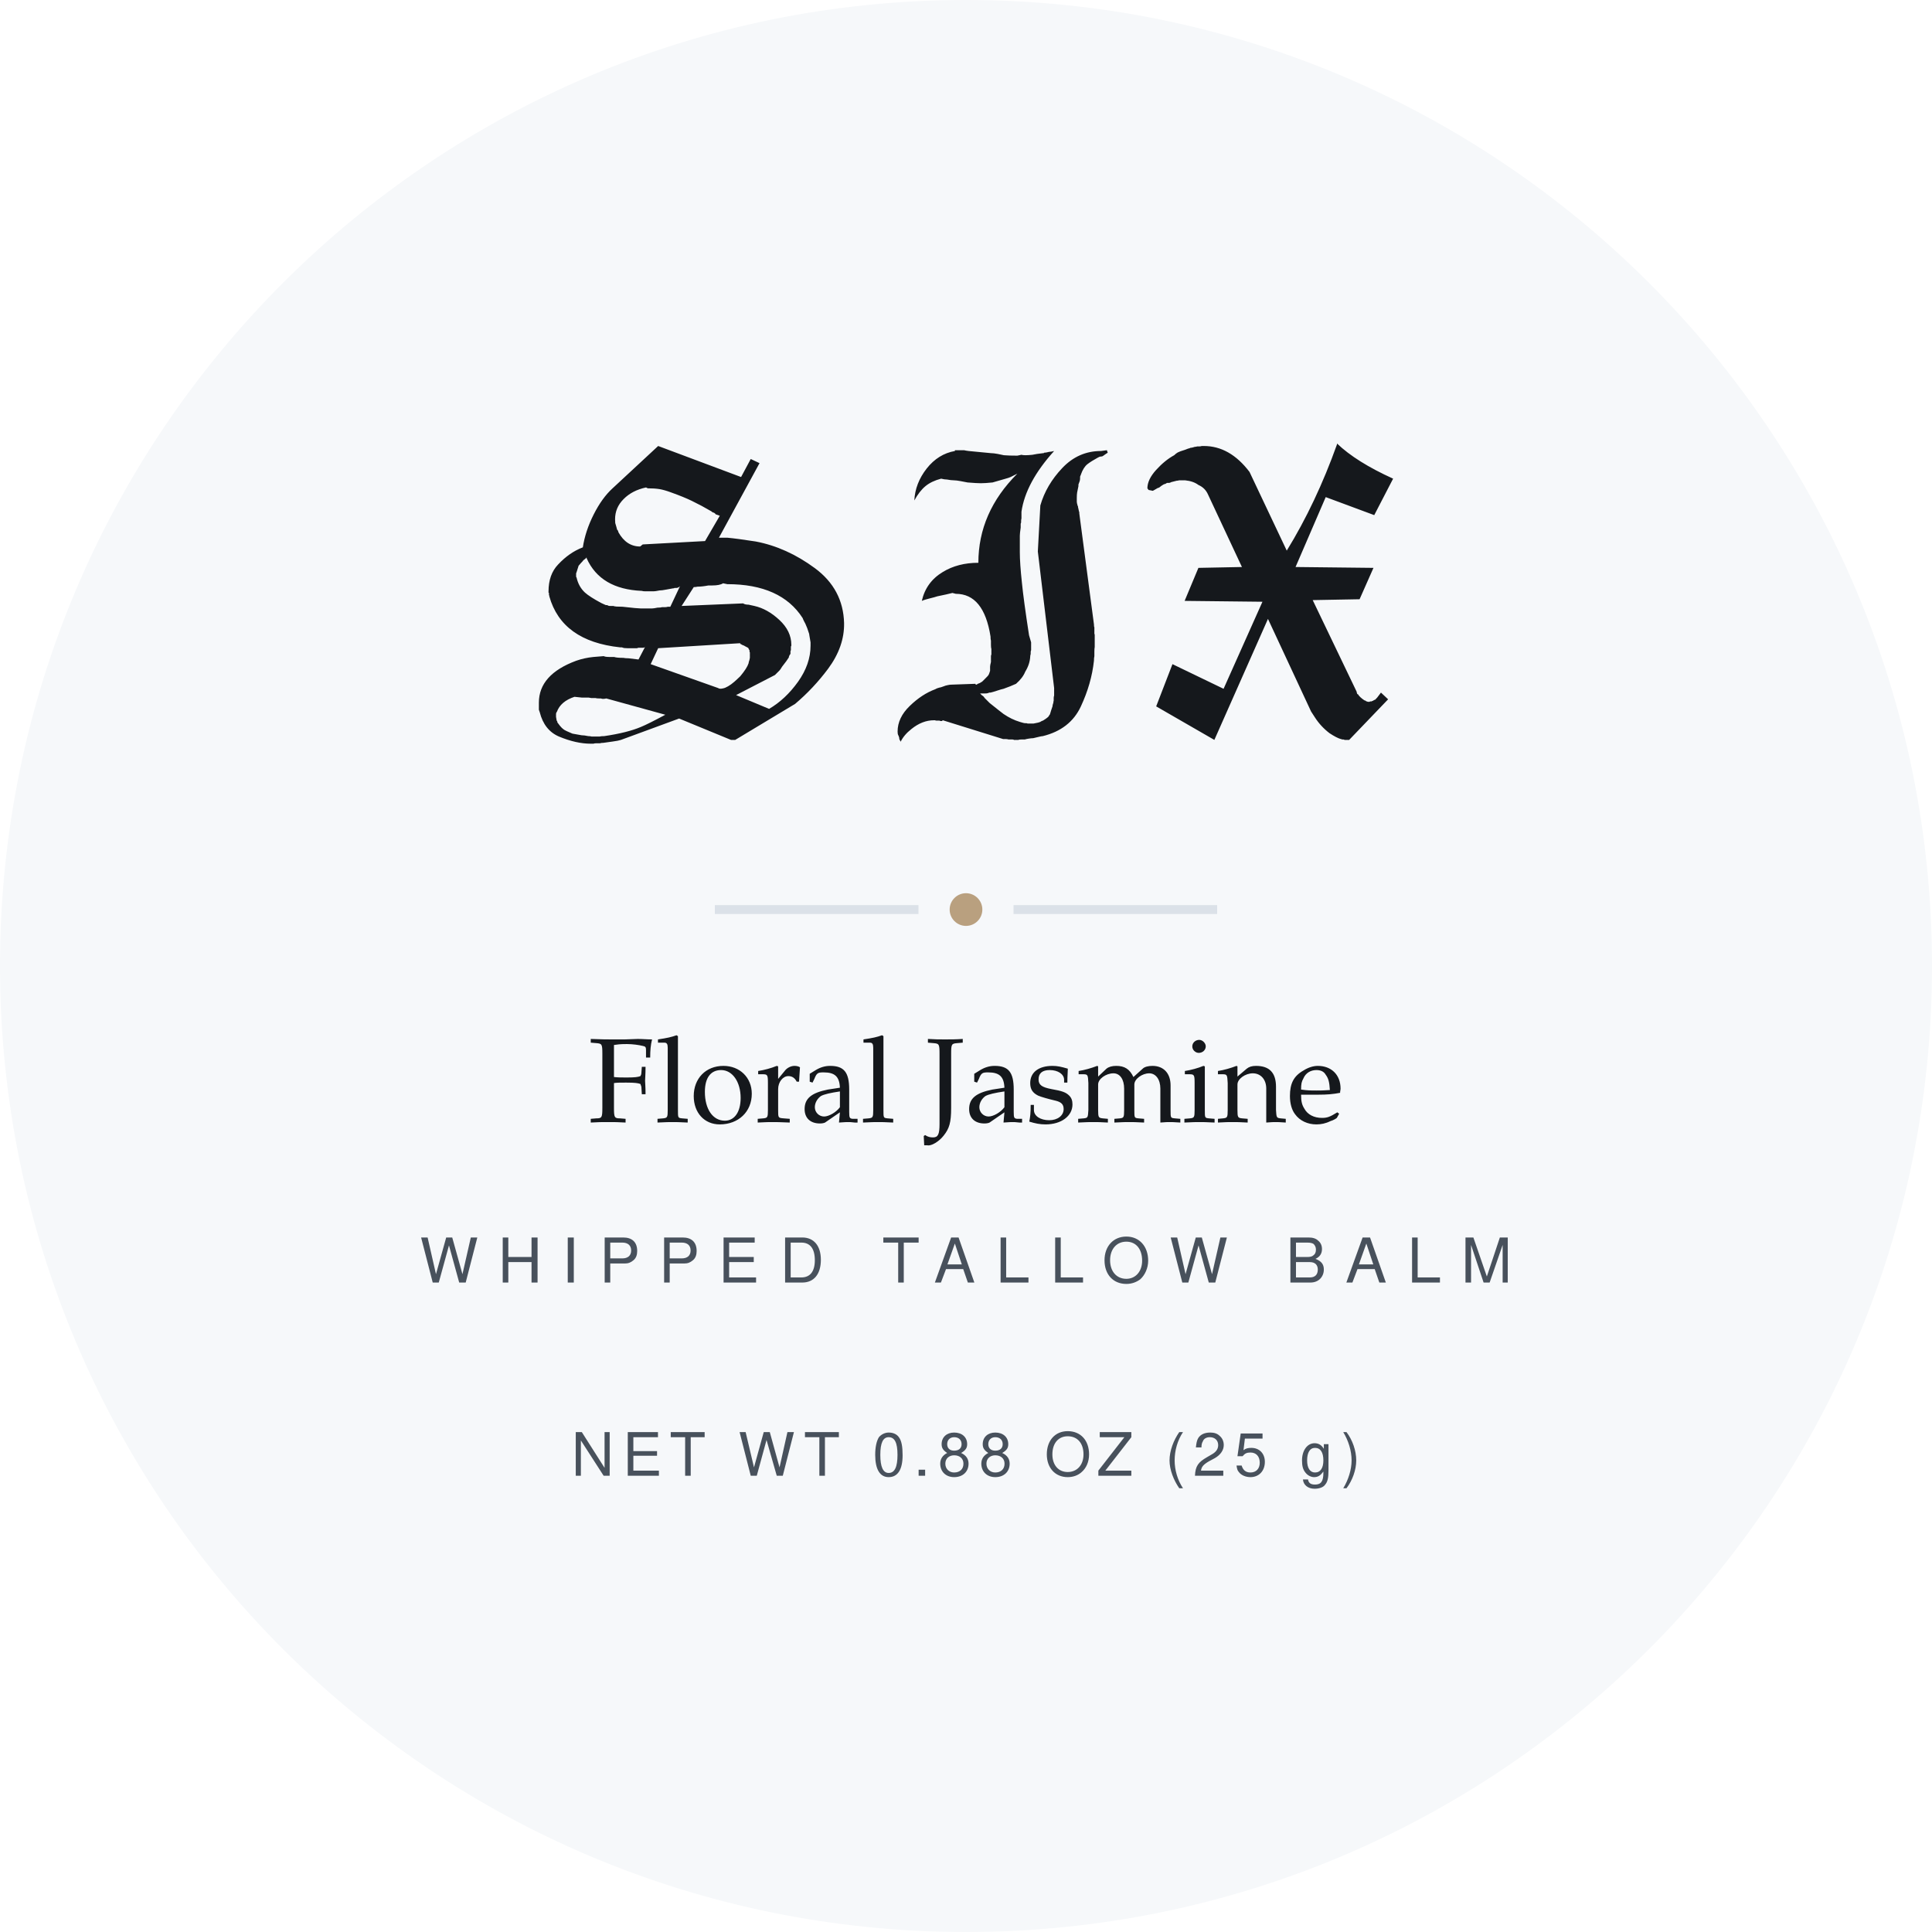
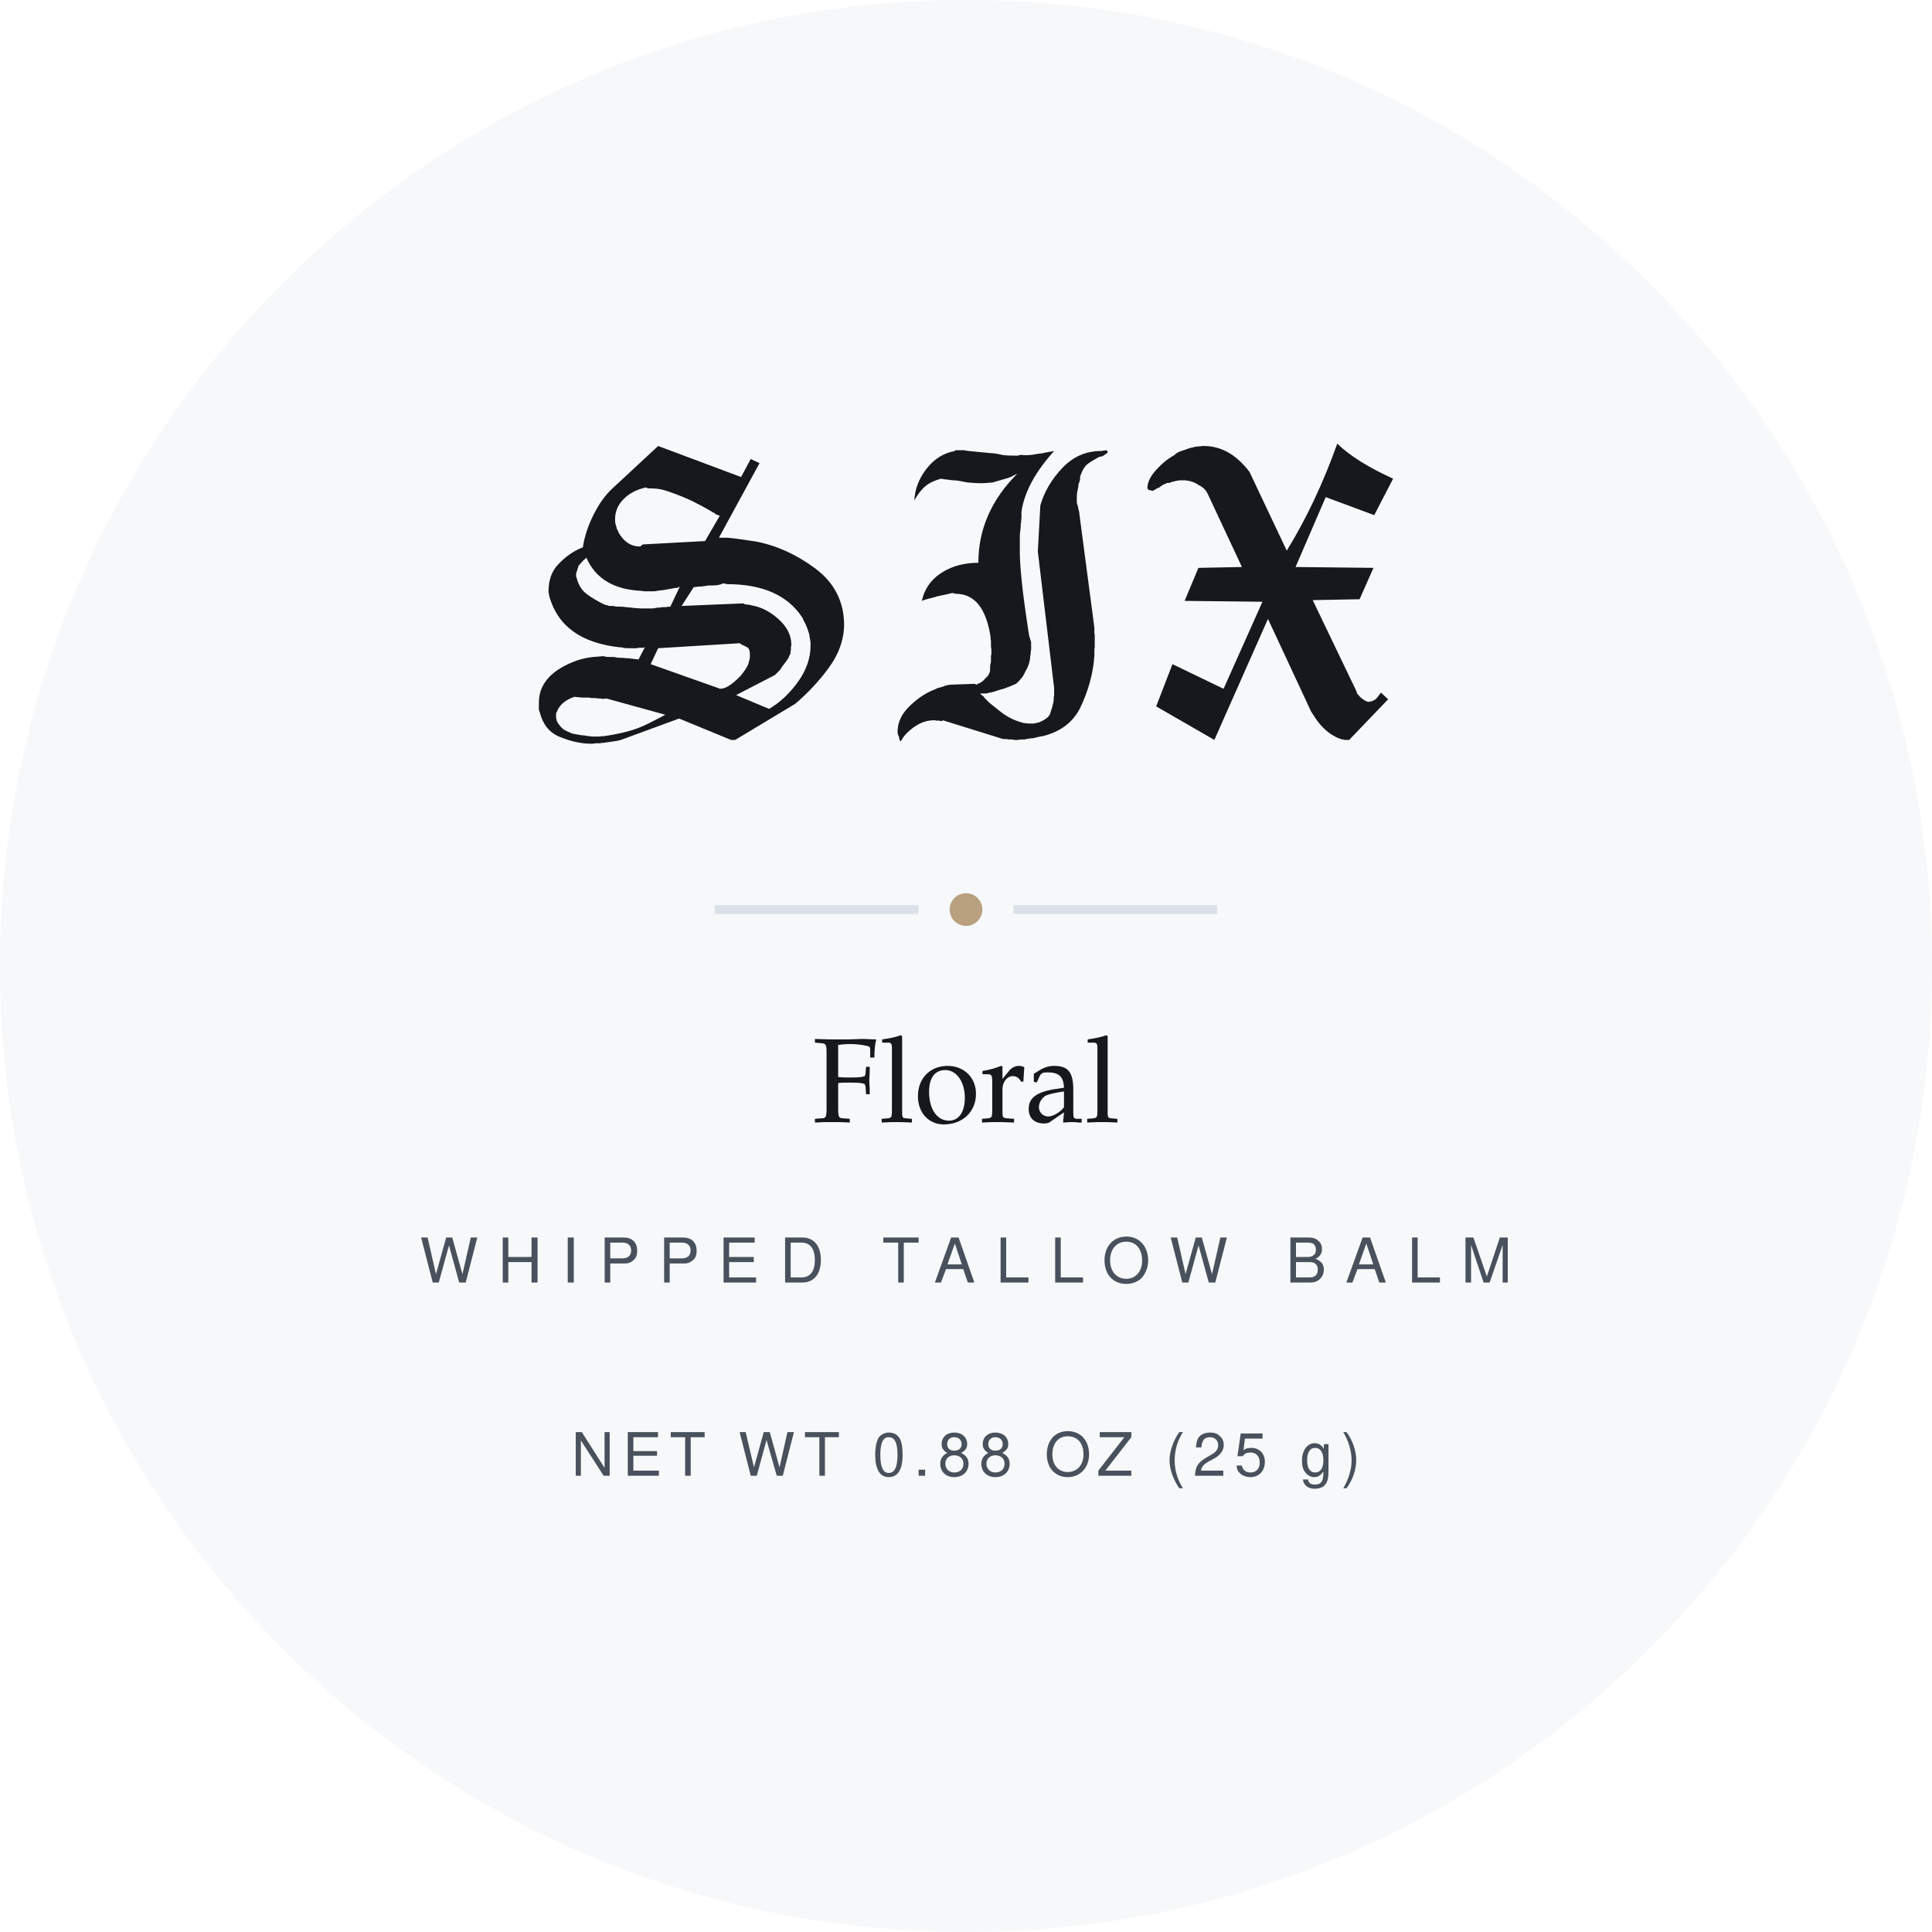
<svg xmlns="http://www.w3.org/2000/svg" width="65.0mm" height="65.0mm" viewBox="0 0 65.0 65.0">
  <circle cx="32.5" cy="32.5" r="32.5" fill="#f6f8fa" />
  <g transform="translate(0 14.341)">
    <g transform="translate(17.550 0.000) scale(0.28998)">
      <path d="M15.84 2.29 25.46 5.89 26.58 3.8 27.6 4.28 22.89 12.93H23.86Q24.97 13.03 27.16 13.37Q30.75 14.05 34.03 16.47Q37.31 18.9 37.41 22.84Q37.46 25.56 35.56 28.13Q33.86 30.41 31.73 32.21L24.78 36.39H24.29L18.27 33.91L11.52 36.39Q11.23 36.49 10.55 36.58L9.48 36.73Q9.24 36.73 9.09 36.78H8.7Q8.41 36.78 8.36 36.83H8.02Q6.32 36.83 4.33 36Q2.63 35.27 2.1 33.18Q2.05 33.04 2 32.89V32.07Q2 28.81 6.32 27.21Q7.29 26.87 8.31 26.77L9.53 26.67Q9.67 26.77 10.31 26.77H10.74Q11.03 26.87 11.81 26.87Q12.01 26.92 12.39 26.92L13.56 27.06L14.34 25.56Q14.29 25.7 14.05 25.7H13.51Q13.46 25.75 13.37 25.75H12.25Q12.01 25.75 11.88 25.73Q11.76 25.7 11.62 25.65Q11.47 25.65 11.42 25.65Q4.67 24.93 3.21 19.73V19.63Q3.17 19.63 3.17 19.58V19.34Q3.12 19.34 3.12 19.29V19.15Q3.12 17.2 4.23 16.04Q5.55 14.63 7.1 14.05Q7.39 12.15 8.36 10.23Q9.33 8.31 10.55 7.2ZM6.13 31.39Q4.53 31.92 4.09 33.13Q3.99 33.23 3.99 33.43V33.72Q3.99 33.77 4.04 34.01Q4.04 34.06 4.06 34.13Q4.09 34.2 4.14 34.25Q4.14 34.3 4.14 34.35Q4.23 34.49 4.45 34.76Q4.67 35.03 4.87 35.17Q5.06 35.32 5.89 35.66Q6.23 35.71 6.95 35.85Q7.25 35.85 7.73 35.95Q7.97 35.95 8.12 36H9.04Q9.19 35.95 9.58 35.95Q12.25 35.56 13.85 34.88Q14.68 34.54 16.67 33.47L9.82 31.58Q9.67 31.63 9.43 31.63Q9.33 31.63 9.19 31.58Q9.04 31.58 8.99 31.58Q8.7 31.58 8.56 31.53H8.07Q8.02 31.53 7.78 31.48H7ZM23.37 18.22Q22.98 18.47 22.11 18.47H21.67Q20.94 18.61 20.41 18.61Q20.21 18.66 19.97 18.66L18.56 20.85L25.7 20.55Q25.9 20.7 26.33 20.7Q26.33 20.7 27.01 20.85Q28.52 21.19 29.9 22.47Q31.29 23.76 31.29 25.36V25.46Q31.24 25.51 31.24 25.61V25.99Q31.19 26.04 31.19 26.14V26.38Q31.19 26.43 31.14 26.48Q31.09 26.53 31.05 26.63Q31 26.72 31 26.82Q30.8 27.16 30.22 27.89Q30.17 27.99 30.05 28.16Q29.93 28.33 29.88 28.37Q29.83 28.42 29.39 28.86L24.88 31.19L28.71 32.79Q30.61 31.68 32.07 29.64Q33.52 27.6 33.52 25.46V25.07Q33.47 24.78 33.38 24.25Q33.38 24.1 33.28 23.86Q33.13 23.37 32.99 23.08Q32.94 22.93 32.79 22.67Q32.65 22.4 32.6 22.25Q30.07 18.32 23.86 18.32ZM25.36 25.17 15.84 25.75 14.97 27.6 22.79 30.37Q22.98 30.51 23.37 30.41Q23.61 30.37 23.95 30.17Q24.29 29.98 24.68 29.64Q24.78 29.54 25 29.35Q25.22 29.15 25.36 29.01Q26.14 28.08 26.33 27.5Q26.33 27.4 26.43 27.11Q26.43 27.06 26.48 26.87V26.24Q26.43 26.19 26.43 26.04V25.95Q26.38 25.95 26.36 25.87Q26.33 25.8 26.31 25.75Q26.29 25.7 25.9 25.51Q25.85 25.46 25.7 25.41Q25.56 25.36 25.53 25.34Q25.51 25.31 25.46 25.27H25.36ZM7.54 15.21Q7.44 15.36 7.15 15.55Q7.15 15.6 6.86 15.89Q6.86 15.89 6.76 16.01Q6.66 16.13 6.61 16.18Q6.37 16.91 6.37 16.94Q6.37 16.96 6.32 17.06V17.45Q6.32 17.49 6.37 17.54Q6.61 18.61 7.34 19.29Q7.88 19.78 9.24 20.51Q9.43 20.6 9.77 20.75Q9.87 20.75 9.92 20.75Q10.01 20.8 10.06 20.82Q10.11 20.85 10.31 20.85H10.65Q10.69 20.89 11.01 20.92Q11.33 20.94 11.71 20.94Q13.46 21.14 13.85 21.14H15.11Q15.31 21.14 15.79 21.04H15.89Q16.13 21.04 16.28 20.99H16.62Q16.81 20.99 16.96 20.94H17.25L18.37 18.56Q18.17 18.76 17.93 18.76H17.74Q17.69 18.81 17.54 18.81Q16.81 18.95 16.77 18.95Q16.28 19.05 15.99 19.05Q15.5 19.15 15.31 19.15H14.34Q14.09 19.15 13.95 19.1Q9.14 18.9 7.54 15.31ZM14.43 7.1Q12.83 7.44 11.84 8.44Q10.84 9.43 10.84 10.79Q10.84 11.08 10.86 11.23Q10.89 11.37 10.99 11.67Q10.99 11.71 11.08 12.01Q11.18 12.05 11.23 12.3Q12.15 13.95 13.75 13.95L14.05 13.71L21.28 13.32L22.98 10.4Q23.08 10.4 22.5 10.21Q22.5 10.16 22.4 10.09Q22.3 10.01 22.23 10.01Q22.16 10.01 22.01 9.87Q21.48 9.58 20.89 9.24L19.73 8.65Q18.85 8.22 17.35 7.68Q16.57 7.39 15.99 7.29Q15.41 7.2 14.63 7.2Z M50.27 2.78H51.34Q51.63 2.87 52.89 2.97L54.45 3.12Q54.74 3.12 55.23 3.21Q55.71 3.31 55.95 3.36Q56.49 3.41 57.51 3.41L57.99 3.31Q58.29 3.41 59.26 3.31Q59.69 3.21 60.52 3.12H60.57L60.62 3.07Q60.81 3.07 61.2 2.97Q61.39 2.97 61.78 2.87Q58.48 6.52 57.99 9.92V10.69Q57.95 10.84 57.95 10.99V11.18Q57.9 11.23 57.9 11.37V11.76Q57.8 12.44 57.8 12.69V14.63Q57.8 15.89 58.04 18.13Q58.24 20.17 58.87 24.25L59.11 25.07V25.99Q59.06 26.04 59.06 26.24V26.43Q59.01 26.58 59.01 26.67Q58.97 27.6 58.43 28.47Q58.14 29.2 57.36 29.88Q56.73 30.17 55.91 30.46Q55.66 30.51 55.15 30.68Q54.64 30.85 54.4 30.9Q54.35 30.9 54.25 30.9Q54.16 30.95 54.06 30.97Q53.96 31 53.77 31H53.19L53.43 31.24Q53.57 31.29 53.72 31.53L54.3 32.11Q55.57 33.13 55.91 33.38Q56.83 34.01 57.8 34.3Q58.29 34.45 58.38 34.45Q58.48 34.45 58.58 34.45Q58.67 34.49 58.72 34.49H59.4Q59.45 34.49 59.84 34.4Q59.89 34.4 60.18 34.3Q60.23 34.25 60.35 34.2Q60.47 34.15 60.52 34.13Q60.57 34.11 60.67 34.03Q60.76 33.96 60.81 33.94Q60.86 33.91 60.98 33.81Q61.1 33.72 61.13 33.67Q61.15 33.62 61.22 33.52Q61.3 33.43 61.3 33.4Q61.3 33.38 61.44 32.94L61.59 32.5Q61.59 32.36 61.69 32.07Q61.69 31.97 61.73 31.82V31.53Q61.73 31.39 61.78 31.24V30.37L59.89 14.53L60.18 9.19Q60.86 6.81 62.73 4.84Q64.6 2.87 67.22 2.87L67.9 2.78L68 3.07Q67.9 3.12 67.81 3.19Q67.71 3.26 67.64 3.31Q67.56 3.36 67.47 3.43Q67.37 3.51 67.25 3.51Q67.13 3.51 67.03 3.55Q66.93 3.6 66.83 3.65Q66.11 4.04 65.64 4.4Q65.18 4.77 64.89 5.59Q64.89 5.64 64.84 5.72Q64.79 5.79 64.79 5.93V6.08Q64.79 6.18 64.75 6.35Q64.7 6.52 64.6 6.76V6.95Q64.55 7.2 64.45 7.68Q64.41 7.93 64.41 8.31V8.75Q64.41 8.9 64.5 9.19Q64.5 9.24 64.55 9.29V9.38Q64.55 9.43 64.58 9.5Q64.6 9.58 64.65 9.82Q64.65 9.87 64.7 9.97V10.11L66.4 22.98Q66.4 23.27 66.45 23.32V24.05Q66.45 24.1 66.49 24.2V25.61Q66.45 25.8 66.45 26.14V26.67Q66.4 26.87 66.4 27.21Q66.11 29.88 64.87 32.53Q63.63 35.17 60.47 35.95Q60.33 35.95 59.94 36.05L59.35 36.19Q59.16 36.19 58.84 36.24Q58.53 36.29 58.38 36.34H57.99Q57.7 36.34 57.65 36.39H57.12Q57.07 36.34 56.93 36.34H56.49Q56.34 36.29 56.15 36.29H55.86L48.86 34.11L48.77 34.2H48.62Q48.57 34.2 48.47 34.15H48.09Q48.04 34.15 47.94 34.11H47.84Q46.48 34.11 45.22 35.13Q44.35 35.81 43.96 36.63V36.53Q43.91 36.49 43.86 36.39Q43.81 36.29 43.81 36.19V36.15Q43.76 35.95 43.69 35.83Q43.62 35.71 43.62 35.42Q43.62 33.81 45.03 32.45Q46.43 31.09 47.99 30.51Q48.13 30.41 48.47 30.32Q48.57 30.32 48.89 30.2Q49.2 30.07 49.45 30.03Q49.69 29.98 49.83 29.98L52.65 29.88Q52.65 29.98 52.75 29.98Q52.8 29.98 52.85 29.93Q52.89 29.88 53.19 29.78Q53.23 29.73 53.33 29.69Q53.43 29.64 53.5 29.56Q53.57 29.49 53.84 29.22Q54.11 28.96 54.18 28.84Q54.25 28.71 54.35 28.37V27.89Q54.35 27.74 54.45 27.35V26.67Q54.45 26.58 54.5 26.48V25.85Q54.45 25.7 54.45 25.36V24.88Q54.4 24.73 54.4 24.39Q53.62 19.44 50.37 19.44L49.98 19.34Q49.4 19.49 48.23 19.73Q47.94 19.83 47.36 19.97Q47.21 20.02 46.92 20.09Q46.63 20.17 46.43 20.26Q46.92 18.08 48.86 16.91Q50.61 15.84 52.99 15.84Q52.99 10.01 57.51 5.5Q57.41 5.55 57.17 5.67Q56.93 5.79 56.73 5.89Q56.54 5.98 56.1 6.1Q55.66 6.23 54.64 6.52Q53.77 6.61 53.28 6.61Q52.8 6.61 51.73 6.52Q51.49 6.47 50.95 6.37Q50.42 6.27 50.13 6.27Q49.83 6.27 49.35 6.18Q49.06 6.18 48.67 6.08Q47.55 6.37 46.85 6.95Q46.14 7.54 45.56 8.61Q45.66 6.61 46.99 4.91Q48.33 3.21 50.27 2.87Z M94.6 2Q96.83 4.14 101.11 6.08L98.92 10.31L93.29 8.22L89.79 16.33L98.83 16.43L97.22 20.07L91.78 20.17L96.88 30.8Q96.88 30.95 96.93 30.95V31Q96.93 31.09 97.03 31.09Q97.22 31.43 97.81 31.82Q97.85 31.82 97.9 31.82Q97.9 31.87 97.98 31.9Q98.05 31.92 98.19 31.97H98.39L98.44 31.92H98.63L98.68 31.87H98.73Q98.83 31.82 98.9 31.77Q98.97 31.73 99.02 31.73L99.26 31.48L99.7 30.9L100.53 31.68L96.01 36.39H95.47Q95.43 36.34 95.33 36.34H95.18Q95.13 36.29 95.04 36.29Q94.55 36.15 93.73 35.61Q92.71 34.83 92.03 33.77Q91.88 33.52 91.59 33.09L86.59 22.35L80.37 36.39L73.62 32.5L75.51 27.6L81.44 30.46L85.95 20.36L76.92 20.26L78.52 16.43L83.57 16.33L79.64 7.93Q79.3 7.15 78.52 6.81Q77.94 6.37 76.97 6.27H76.29Q76.14 6.32 76 6.32L75.41 6.47Q75.37 6.47 75.29 6.52Q75.22 6.57 75.07 6.57H74.88Q74.83 6.61 74.73 6.66Q74.64 6.71 74.59 6.71Q74.54 6.71 74.47 6.76Q74.39 6.81 74.35 6.83Q74.3 6.86 74.2 6.93Q74.1 7 74.01 7.08Q73.91 7.15 73.86 7.15Q73.81 7.15 73.74 7.2Q73.67 7.25 73.62 7.27Q73.57 7.29 73.45 7.37Q73.33 7.44 73.23 7.49L72.74 7.39L72.6 7.2Q72.6 6.18 73.62 5.06Q74.64 3.94 75.71 3.36Q75.9 3.17 76.12 3.04Q76.34 2.92 76.97 2.73Q77.11 2.68 77.36 2.58Q77.45 2.58 77.53 2.53Q77.6 2.49 77.7 2.49Q77.79 2.49 78.09 2.39Q78.23 2.39 78.38 2.34H78.62Q78.77 2.34 78.91 2.29H79.15Q82.17 2.29 84.45 5.3L88.77 14.43Q92.17 8.9 94.6 2.1Z" fill="#15181c" />
    </g>
    <line x1="24.05" y1="16.26" x2="30.90" y2="16.26" stroke="#dbe1e8" stroke-width="0.3" />
    <line x1="34.10" y1="16.26" x2="40.95" y2="16.26" stroke="#dbe1e8" stroke-width="0.3" />
    <circle cx="32.5" cy="16.26" r="0.55" fill="#b9a07f" />
-     <text x="32.50" y="23.41" font-family="Palatino, Georgia, serif" font-size="4.03" fill="#15181c" text-anchor="middle">Floral Jasmine</text>
+     <text x="32.50" y="23.41" font-family="Palatino, Georgia, serif" font-size="4.03" fill="#15181c" text-anchor="middle">Floral</text>
    <text x="32.50" y="28.81" font-family="Helvetica, Arial, sans-serif" font-size="2.08" fill="#48515c" text-anchor="middle" letter-spacing="0.682">WHIPPED TALLOW BALM</text>
    <text x="32.50" y="35.31" font-family="Helvetica, Arial, sans-serif" font-size="2.02" fill="#48515c" text-anchor="middle" letter-spacing="0.260">NET WT 0.88 OZ (25 g)</text>
  </g>
</svg>
